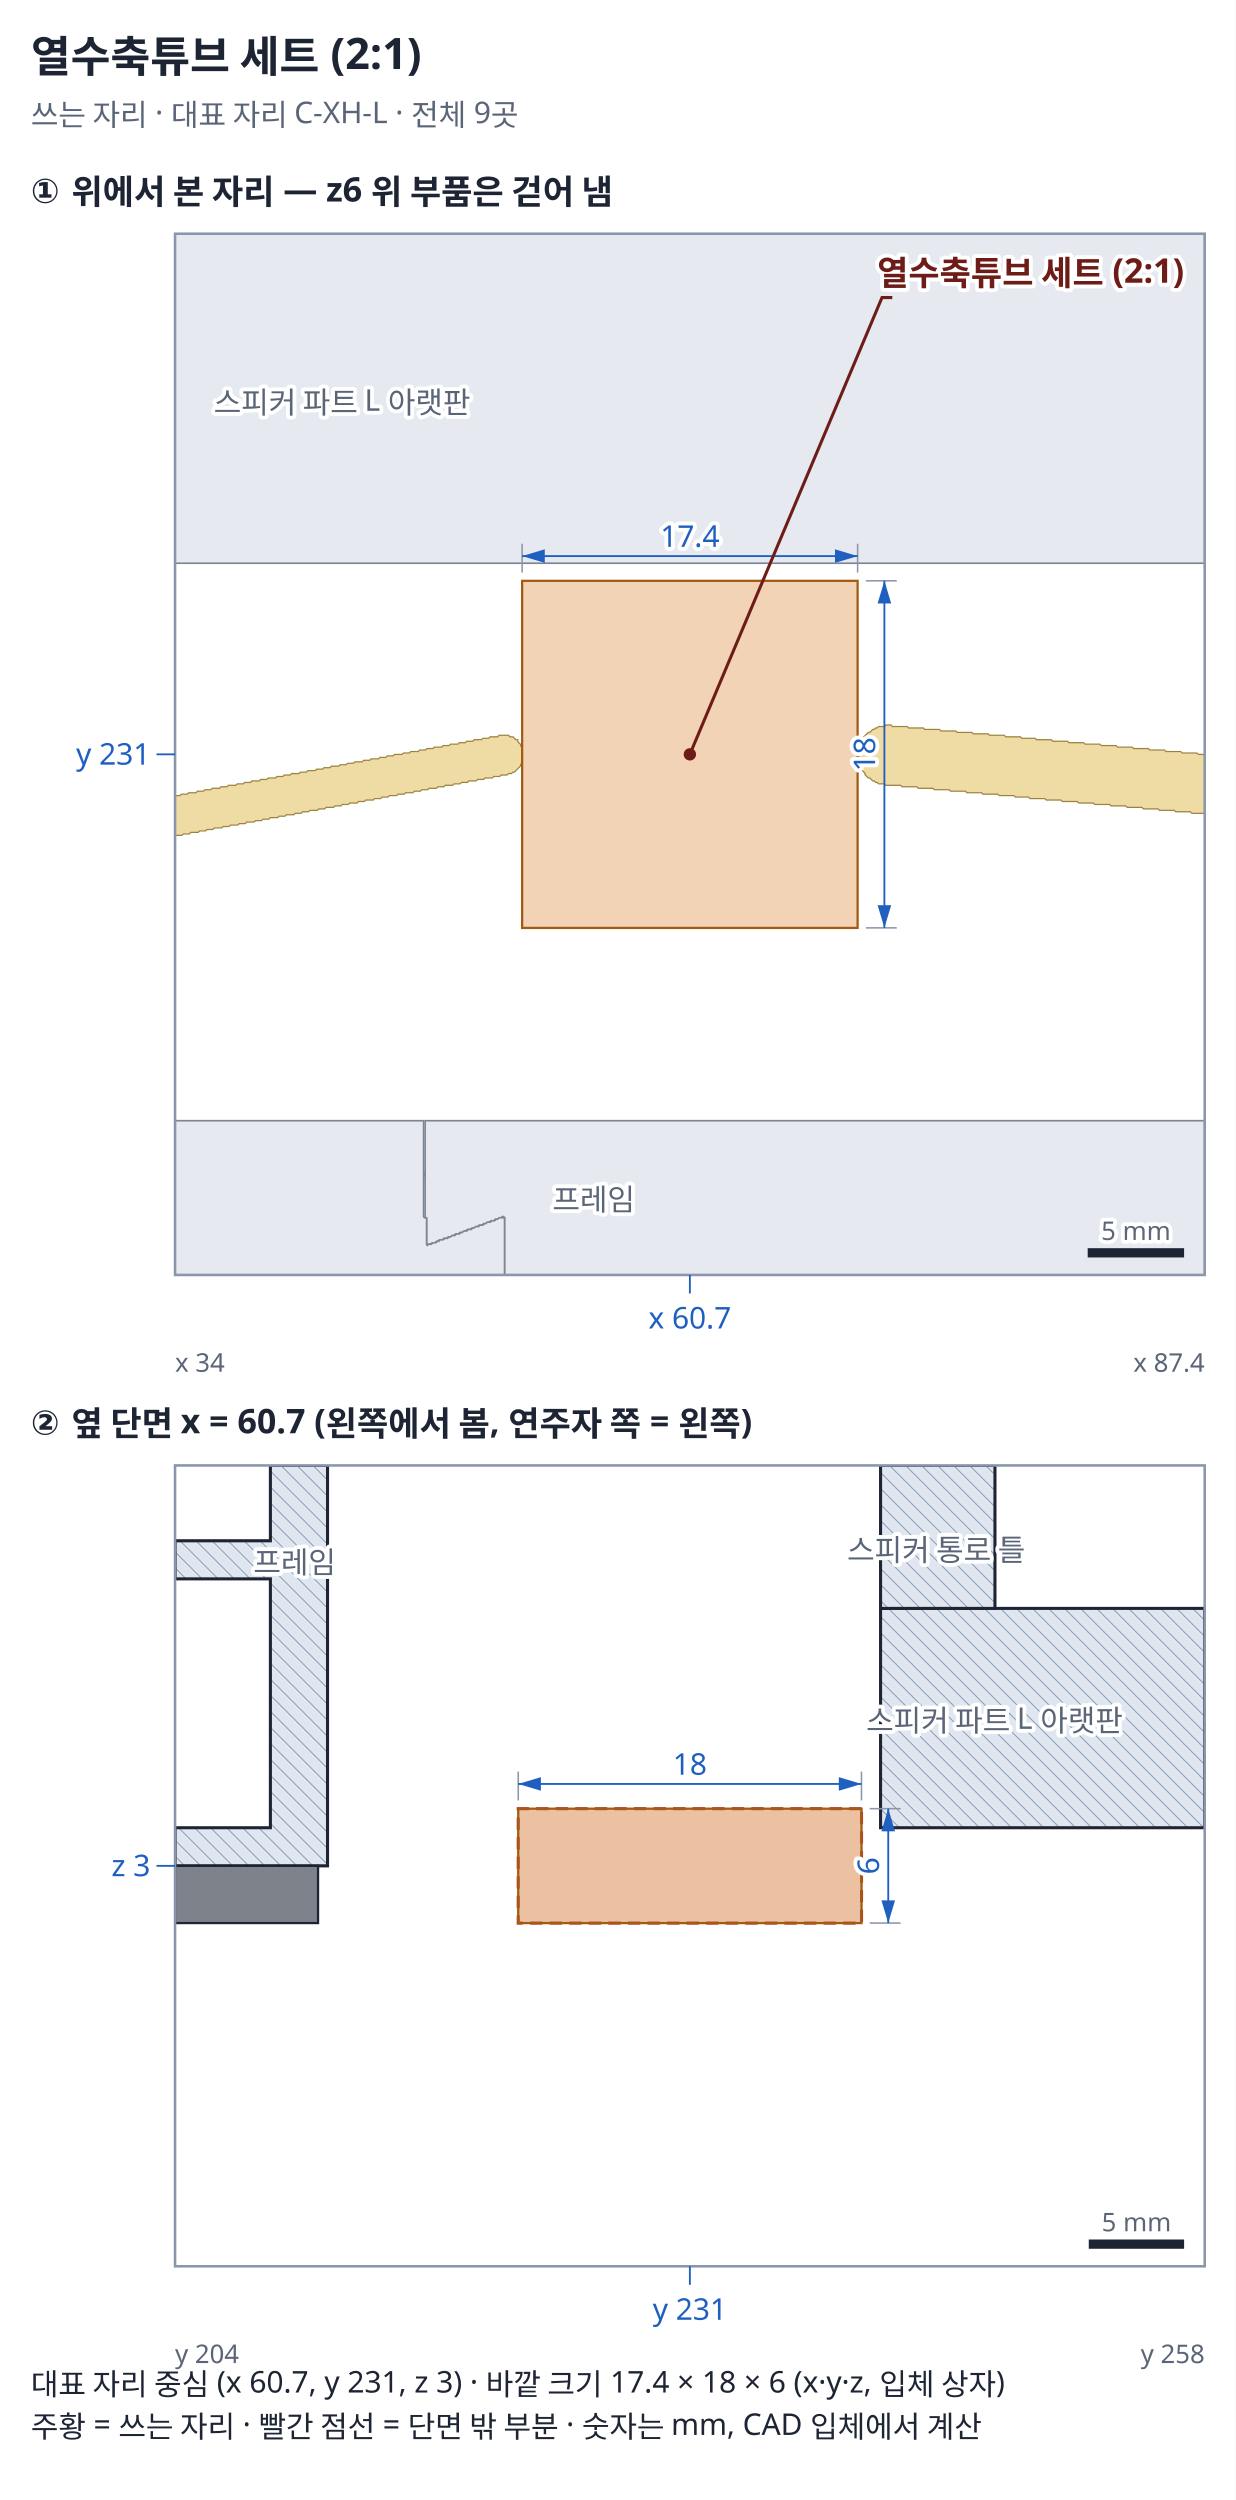
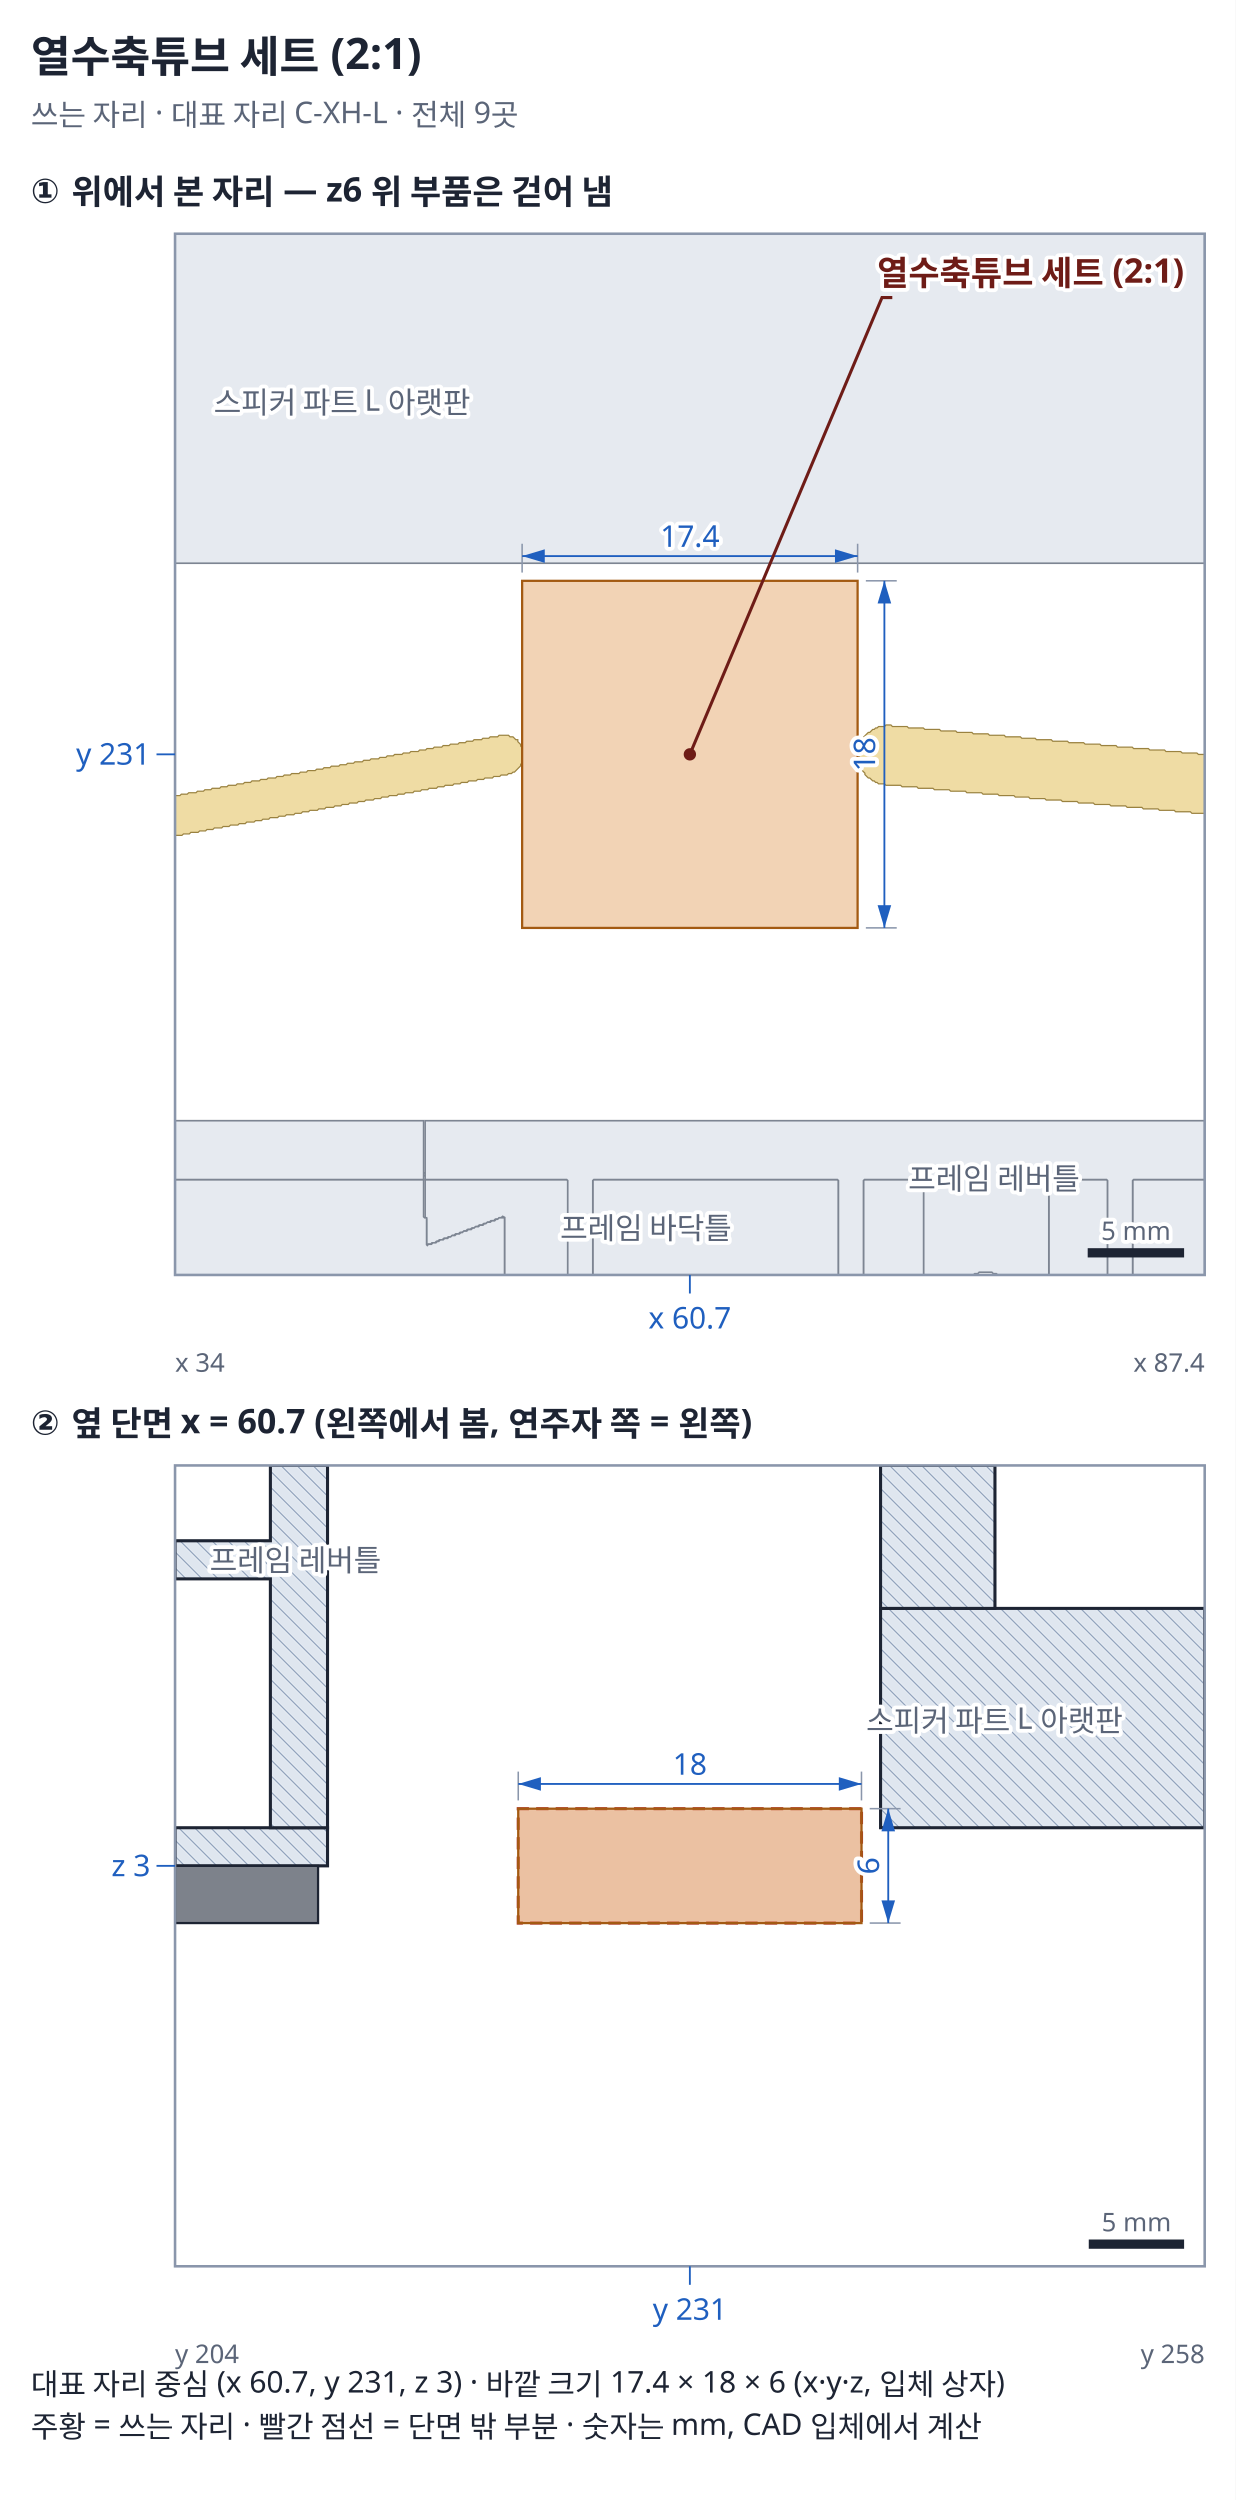
<svg xmlns="http://www.w3.org/2000/svg" viewBox="0 0 120 242.8" width="600" height="1214">
  <defs>
    <style>
.bg{fill:#ffffff}
.frame{fill:none;stroke:#1d2433;stroke-width:.5}
.t{font-family:'Apple SD Gothic Neo','Noto Sans KR','Malgun Gothic','IBM Plex Sans KR',sans-serif;fill:#1d2433}
.h{paint-order:stroke;stroke:#ffffff;stroke-width:.75;stroke-linejoin:round}
.tb{font-weight:700}
.td{fill:#1f5fbf}
.tm{fill:#5b6578}
.tr{fill:#c2410c}
.S-wood{fill:url(#hw);stroke:#1d2433;stroke-width:.4;stroke-linejoin:round}
.S-print{fill:url(#hp);stroke:#1d2433;stroke-width:.4;stroke-linejoin:round}
.S-metal{fill:url(#hm);stroke:#1d2433;stroke-width:.32;stroke-linejoin:round}
.S-rubber{fill:#50555e;stroke:#1d2433;stroke-width:.25}
.S-elec{fill:url(#he);stroke:#1d2433;stroke-width:.3}
.S-screen{fill:#3a4150;stroke:#1d2433;stroke-width:.3}
.S-cable{fill:#e3b23c;stroke:#6b5a1e;stroke-width:.18}
.S-ctx{fill:#eceef1;stroke:#a3aab5;stroke-width:.18}
.P-wood{fill:#f2e6d2;stroke:#39404d;stroke-width:.22;stroke-linejoin:round}
.P-print{fill:#e5ebf3;stroke:#39404d;stroke-width:.22;stroke-linejoin:round}
.P-metal{fill:#c9ced6;stroke:#39404d;stroke-width:.2}
.P-rubber{fill:#7d828b;stroke:#39404d;stroke-width:.18}
.P-elec{fill:#d3ead8;stroke:#39404d;stroke-width:.2}
.P-screen{fill:#596070;stroke:#39404d;stroke-width:.2}
.P-cable{fill:#f0cf7a;fill-opacity:.55;stroke:#8a7430;stroke-width:.14;stroke-opacity:.7}
.P-ctx{fill:#f2f3f5;stroke:#b3b9c3;stroke-width:.18}
.air{fill:#e8f1fb;stroke:none}
.hid{fill:none;stroke:#39404d;stroke-width:.24;stroke-dasharray:1.6 .9}
.hidc{fill:none;stroke:#c2410c;stroke-width:.28;stroke-dasharray:2.2 1.1}
.ph{fill:none;stroke:#5b6578;stroke-width:.3;stroke-dasharray:4 1 1 1}
.cl{fill:none;stroke:#6b7690;stroke-width:.2;stroke-dasharray:6 1.2 1 1.2}
.thin{fill:none;stroke:#39404d;stroke-width:.2}
.vis{fill:none;stroke:#1d2433;stroke-width:.3}
.sound{fill:none;stroke:#c2410c;stroke-width:.4;stroke-dasharray:3 1.2}
.ax{fill:none;stroke:#7a3fb5;stroke-width:.3;stroke-dasharray:5 1.2 1 1.2}
.keep{fill:none;stroke:#b42318;stroke-width:.3;stroke-dasharray:1.2 1}
.dm{fill:none;stroke:#1f5fbf;stroke-width:.18}
.ex{fill:none;stroke:#8a96ab;stroke-width:.15}
.ah{fill:#1f5fbf;stroke:none}
.ld{fill:none;stroke:#3d4555;stroke-width:.18}
.dot{fill:#3d4555}
.bal{fill:#ffffff;stroke:#1d2433;stroke-width:.25}
.secl{fill:none;stroke:#1d2433;stroke-width:.55}
.seca{fill:#1d2433}
.grid{fill:none;stroke:#1d2433;stroke-width:.25}
.grid2{fill:none;stroke:#8a96ab;stroke-width:.15}
.box{fill:#fbfbfc;stroke:#c3c9d3;stroke-width:.2}
.sheetply{fill:#fbf6ee;stroke:#1d2433;stroke-width:.35}
.zone{fill:#f4f6f9;stroke:#8a96ab;stroke-width:.2}
.datum{fill:none;stroke:#15803d;stroke-width:.9;stroke-linecap:round;stroke-opacity:.9}
.spot{fill:none;stroke:#c2410c;stroke-width:.32}
.spoth{fill:none;stroke:#c2410c;stroke-width:.32;stroke-dasharray:.45 .3}

.Zkw{fill:#fbfbf8;stroke:#7d8592;stroke-width:.16}.Zkb{fill:#aab0b9;stroke:#5d6672;stroke-width:.16}.Zpr{fill:#e6eaf0;stroke:#7d8592;stroke-width:.16}
.Zwd{fill:#efe4d0;stroke:#8a7a5e;stroke-width:.16}.Zel{fill:#dbe9df;stroke:#6f8a77;stroke-width:.16}.Zmt{fill:#d2d7de;stroke:#6f7887;stroke-width:.14}
.Zrb{fill:#c4c8ce;stroke:#6f7887;stroke-width:.14}.Zcb{fill:#efdca4;stroke:#9a8240;stroke-width:.12}
.Skw{fill:#f4f4ee;stroke:#1d2433;stroke-width:.3}.Skb{fill:#8e95a0;stroke:#1d2433;stroke-width:.3}.Spr{fill:url(#hp);stroke:#1d2433;stroke-width:.3}
.Swd{fill:url(#hw);stroke:#1d2433;stroke-width:.3}.Sel{fill:url(#he);stroke:#1d2433;stroke-width:.26}.Smt{fill:url(#hm);stroke:#1d2433;stroke-width:.24}
.Srb{fill:#7d828b;stroke:#1d2433;stroke-width:.22}.Scb{fill:#e3b23c;stroke:#6b5a1e;stroke-width:.16}
.HL{fill:#B3342D;fill-opacity:.88;stroke:#6e1c17;stroke-width:.3;stroke-linejoin:round}
.HLs{fill:#B3342D;stroke:#5a1511;stroke-width:.32;stroke-linejoin:round}
.HL2{fill:#B3342D;fill-opacity:.32;stroke:#B3342D;stroke-width:.2}
.HLp{fill:#B3342D;fill-opacity:.14;stroke:#B3342D;stroke-width:.3;stroke-dasharray:1.2 .7}
.HH{fill:#d9822b;fill-opacity:.35;stroke:#a35a12;stroke-width:.22}
.vf{fill:none;stroke:#8a96ab;stroke-width:.25}
.lead{fill:none;stroke:#6e1c17;stroke-width:.3}
.tl{fill:#6e1c17}
.nb{fill:#5b6578}
</style>
    <pattern id="hw" patternUnits="userSpaceOnUse" width="1.6" height="1.6" patternTransform="rotate(45)">
      <rect width="1.6" height="1.6" fill="#ecdcc2" />
      <line x1="0" y1="0" x2="0" y2="1.6" stroke="#a8875a" stroke-width=".22" />
    </pattern>
    <pattern id="hp" patternUnits="userSpaceOnUse" width="1.1" height="1.1" patternTransform="rotate(-45)">
      <rect width="1.1" height="1.1" fill="#dfe6ef" />
      <line x1="0" y1="0" x2="0" y2="1.1" stroke="#7f93b0" stroke-width=".16" />
    </pattern>
    <pattern id="hm" patternUnits="userSpaceOnUse" width=".9" height=".9" patternTransform="rotate(45)">
      <rect width=".9" height=".9" fill="#c3c8d1" />
      <path d="M0 0V.9M0 0H.9" stroke="#5d6778" stroke-width=".12" />
    </pattern>
    <pattern id="he" patternUnits="userSpaceOnUse" width="1.4" height="1.4">
      <rect width="1.4" height="1.4" fill="#cfe6d3" />
      <line x1="0" y1=".7" x2="1.4" y2=".7" stroke="#5f9a6c" stroke-width=".14" />
    </pattern>
    <clipPath id="c0">
      <rect x="17.00" y="22.70" width="100.00" height="101.12" />
    </clipPath>
    <clipPath id="c1">
      <rect x="17.00" y="142.32" width="100.00" height="77.78" />
    </clipPath>
  </defs>
  <rect class="bg" x="0" y="0" width="120" height="242.8" />
  <g class="L-geo">
    <path class="Zrb" fill-rule="evenodd" d="M41.36 113.91 41.07 113.91 41.07 114.20 41.36 114.20Z" clip-path="url(#c0)" />
    <path class="Zcb" fill-rule="evenodd" d="M17.82 80.99 18.39 80.99 18.53 80.84 19.24 80.84 19.39 80.70 19.96 80.70 20.10 80.56 20.67 80.56 20.82 80.41 21.53 80.41 21.67 80.27 22.24 80.27 22.39 80.13 23.10 80.13 23.24 79.99 23.82 79.99 23.96 79.84 24.67 79.84 24.82 79.70 25.39 79.70 25.53 79.56 26.10 79.56 26.24 79.41 26.96 79.41 27.10 79.27 27.67 79.27 27.82 79.13 28.53 79.13 28.67 78.99 29.24 78.99 29.39 78.84 29.96 78.84 30.10 78.70 30.82 78.70 30.96 78.56 31.53 78.56 31.67 78.41 32.39 78.41 32.53 78.27 33.10 78.27 33.24 78.13 33.82 78.13 33.96 77.99 34.67 77.99 34.82 77.84 35.39 77.84 35.53 77.70 36.24 77.70 36.39 77.56 36.96 77.56 37.10 77.41 37.67 77.41 37.82 77.27 38.53 77.27 38.67 77.13 39.24 77.13 39.39 76.99 40.10 76.99 40.24 76.84 40.82 76.84 40.96 76.70 41.53 76.70 41.67 76.56 42.39 76.56 42.53 76.41 43.10 76.41 43.24 76.27 43.96 76.27 44.10 76.13 44.67 76.13 44.82 75.99 45.39 75.99 45.53 75.84 46.24 75.84 46.39 75.70 46.96 75.70 47.10 75.56 47.82 75.56 47.96 75.41 48.53 75.41 48.67 75.27 49.24 75.27 49.39 75.13 49.67 75.13 49.82 74.99 49.96 74.99 50.57 74.37 50.57 74.23 50.71 74.09 50.71 72.60 50.57 72.46 50.57 72.31 50.29 72.03 50.29 71.84 50.10 71.84 49.82 71.56 49.53 71.56 49.39 71.41 48.47 71.41 48.33 71.56 47.61 71.56 47.47 71.70 46.90 71.70 46.76 71.84 46.04 71.84 45.90 71.99 45.33 71.99 45.18 72.13 44.61 72.13 44.47 72.27 43.76 72.27 43.61 72.41 43.04 72.41 42.90 72.56 42.18 72.56 42.04 72.70 41.47 72.70 41.33 72.84 40.76 72.84 40.61 72.99 39.90 72.99 39.76 73.13 39.18 73.13 39.04 73.27 38.33 73.27 38.18 73.41 37.61 73.41 37.47 73.56 36.90 73.56 36.76 73.70 36.04 73.70 35.90 73.84 35.33 73.84 35.18 73.99 34.47 73.99 34.33 74.13 33.76 74.13 33.61 74.27 33.04 74.27 32.90 74.41 32.18 74.41 32.04 74.56 31.47 74.56 31.33 74.70 30.76 74.70 30.61 74.84 29.90 74.84 29.76 74.99 29.18 74.99 29.04 75.13 28.33 75.13 28.18 75.27 27.61 75.27 27.47 75.41 26.90 75.41 26.76 75.56 26.04 75.56 25.90 75.70 25.33 75.70 25.18 75.84 24.47 75.84 24.33 75.99 23.76 75.99 23.61 76.13 23.04 76.13 22.90 76.27 22.18 76.27 22.04 76.41 21.47 76.41 21.33 76.56 20.61 76.56 20.47 76.70 19.90 76.70 19.76 76.84 19.18 76.84 19.04 76.99 18.33 76.99 18.18 77.13 17.61 77.13 17.47 77.27 17.00 77.27 17.00 81.13 17.67 81.13Z" clip-path="url(#c0)" />
    <path class="Zcb" fill-rule="evenodd" d="M117.00 73.27 116.39 73.27 116.24 73.13 114.82 73.13 114.67 72.99 113.24 72.99 113.10 72.84 111.67 72.84 111.53 72.70 110.10 72.70 109.96 72.56 108.53 72.56 108.39 72.41 106.96 72.41 106.82 72.27 105.39 72.27 105.24 72.13 103.82 72.13 103.67 71.99 102.24 71.99 102.10 71.84 100.67 71.84 100.53 71.70 99.24 71.70 99.10 71.56 97.67 71.56 97.53 71.41 96.10 71.41 95.96 71.27 94.53 71.27 94.39 71.13 92.96 71.13 92.82 70.99 91.39 70.99 91.24 70.84 89.82 70.84 89.67 70.70 88.24 70.70 88.10 70.56 86.67 70.56 86.53 70.41 86.04 70.41 85.90 70.56 85.33 70.56 85.18 70.70 85.04 70.70 84.90 70.84 84.76 70.84 84.47 71.13 84.33 71.13 83.86 71.60 83.86 71.74 83.57 72.03 83.57 72.17 83.43 72.31 83.43 74.37 83.71 74.66 83.71 74.80 84.00 75.09 84.00 75.23 84.33 75.56 84.47 75.56 84.76 75.84 84.90 75.84 85.04 75.99 85.18 75.99 85.33 76.13 85.90 76.13 86.04 76.27 87.47 76.27 87.61 76.41 89.04 76.41 89.18 76.56 90.61 76.56 90.76 76.70 92.18 76.70 92.33 76.84 93.76 76.84 93.90 76.99 95.33 76.99 95.47 77.13 96.90 77.13 97.04 77.27 98.47 77.27 98.61 77.41 99.90 77.41 100.04 77.56 101.47 77.56 101.61 77.70 103.04 77.70 103.18 77.84 104.61 77.84 104.76 77.99 106.18 77.99 106.33 78.13 107.76 78.13 107.90 78.27 109.33 78.27 109.47 78.41 110.90 78.41 111.04 78.56 112.47 78.56 112.61 78.70 114.04 78.70 114.18 78.84 115.61 78.84 115.76 78.99 117.00 78.99Z" clip-path="url(#c0)" />
    <path class="Zpr" fill-rule="evenodd" d="M117.00 22.70 17.00 22.70 17.00 54.70 117.00 54.70Z" clip-path="url(#c0)" />
-     <path class="Zpr" fill-rule="evenodd" d="M117.00 108.84 41.29 108.84 41.29 118.23 41.43 118.37 41.43 120.84 41.82 120.84 41.96 120.70 42.24 120.70 42.39 120.56 42.53 120.56 42.67 120.41 42.96 120.41 43.10 120.27 43.39 120.27 43.53 120.13 43.82 120.13 43.96 119.99 44.10 119.99 44.24 119.84 44.53 119.84 44.67 119.70 44.96 119.70 45.10 119.56 45.24 119.56 45.39 119.41 45.67 119.41 45.82 119.27 46.10 119.27 46.24 119.13 46.39 119.13 46.53 118.99 46.82 118.99 46.96 118.84 47.24 118.84 47.39 118.70 47.53 118.70 47.67 118.56 47.96 118.56 48.10 118.41 48.39 118.41 48.53 118.27 48.67 118.27 48.82 118.13 49.00 118.23 49.00 123.84 117.00 123.84Z" clip-path="url(#c0)" />
-     <path class="Zpr" fill-rule="evenodd" d="M49.00 118.27 48.47 118.27 48.33 118.41 48.18 118.41 48.04 118.56 47.76 118.56 47.61 118.70 47.33 118.70 47.18 118.84 47.04 118.84 46.90 118.99 46.61 118.99 46.47 119.13 46.18 119.13 46.04 119.27 45.90 119.27 45.76 119.41 45.47 119.41 45.33 119.56 45.04 119.56 44.90 119.70 44.76 119.70 44.61 119.84 44.33 119.84 44.18 119.99 43.90 119.99 43.76 120.13 43.61 120.13 43.47 120.27 43.18 120.27 43.04 120.41 42.76 120.41 42.61 120.56 42.47 120.56 42.33 120.70 42.04 120.70 41.90 120.84 41.61 120.84 41.50 120.96 41.43 120.88 41.43 118.27 41.24 118.27 41.14 118.17 41.14 108.84 17.00 108.84 17.00 123.84 49.00 123.84Z" clip-path="url(#c0)" />
-     <path class="Spr" fill-rule="evenodd" d="M31.81 142.32 26.26 142.32 26.26 149.64 17.00 149.64 17.00 153.34 26.26 153.34 26.26 177.51 17.00 177.51 17.00 181.21 31.81 181.21Z" clip-path="url(#c1)" />
+     <path class="Zpr" fill-rule="evenodd" d="M55.14 114.56 41.29 114.56 41.29 118.23 41.43 118.37 41.43 120.84 41.82 120.84 41.96 120.70 42.24 120.70 42.39 120.56 42.53 120.56 42.67 120.41 42.96 120.41 43.10 120.27 43.39 120.27 43.53 120.13 43.82 120.13 43.96 119.99 44.10 119.99 44.24 119.84 44.53 119.84 44.67 119.70 44.96 119.70 45.10 119.56 45.24 119.56 45.39 119.41 45.67 119.41 45.82 119.27 46.10 119.27 46.24 119.13 46.39 119.13 46.53 118.99 46.82 118.99 46.96 118.84 47.24 118.84 47.39 118.70 47.53 118.70 47.67 118.56 47.96 118.56 48.10 118.41 48.39 118.41 48.53 118.27 48.67 118.27 48.82 118.13 49.00 118.23 49.00 123.84 55.14 123.84ZM81.43 114.56 57.57 114.56 57.57 123.84 81.43 123.84ZM89.71 114.56 83.86 114.56 83.86 123.84 89.71 123.84ZM107.57 114.56 101.86 114.56 101.86 123.84 107.57 123.84ZM117.00 114.56 110.00 114.56 110.00 123.84 117.00 123.84Z" clip-path="url(#c0)" />
+     <path class="Zpr" fill-rule="evenodd" d="M57.57 114.66 57.67 114.56 81.33 114.56 81.43 114.66 81.43 123.84 83.86 123.84 83.86 114.66 83.96 114.56 89.61 114.56 89.71 114.66 89.71 123.84 94.53 123.84 94.67 123.70 94.96 123.70 95.10 123.56 96.33 123.56 96.47 123.70 96.76 123.70 96.90 123.84 101.86 123.84 101.86 114.66 101.96 114.56 107.47 114.56 107.57 114.66 107.57 123.84 110.00 123.84 110.00 114.66 110.10 114.56 117.00 114.56 117.00 108.84 41.29 108.84 41.29 114.56 55.04 114.56 55.14 114.66 55.14 123.84 57.57 123.84Z" clip-path="url(#c0)" />
+     <path class="Zpr" fill-rule="evenodd" d="M49.00 118.27 48.47 118.27 48.33 118.41 48.18 118.41 48.04 118.56 47.76 118.56 47.61 118.70 47.33 118.70 47.18 118.84 47.04 118.84 46.90 118.99 46.61 118.99 46.47 119.13 46.18 119.13 46.04 119.27 45.90 119.27 45.76 119.41 45.47 119.41 45.33 119.56 45.04 119.56 44.90 119.70 44.76 119.70 44.61 119.84 44.33 119.84 44.18 119.99 43.90 119.99 43.76 120.13 43.61 120.13 43.47 120.27 43.18 120.27 43.04 120.41 42.76 120.41 42.61 120.56 42.47 120.56 42.33 120.70 42.04 120.70 41.90 120.84 41.61 120.84 41.50 120.96 41.43 120.88 41.43 118.27 41.24 118.27 41.14 118.17 41.14 114.56 17.00 114.56 17.00 123.84 49.00 123.84Z" clip-path="url(#c0)" />
+     <path class="Zpr" fill-rule="evenodd" d="M41.14 108.84 17.00 108.84 17.00 114.56 41.14 114.56Z" clip-path="url(#c0)" />
+     <path class="Spr" fill-rule="evenodd" d="M31.81 177.51 17.00 177.51 17.00 181.21 31.81 181.21Z" clip-path="url(#c1)" />
+     <path class="Spr" fill-rule="evenodd" d="M31.81 142.32 26.26 142.32 26.26 149.64 17.00 149.64 17.00 153.34 26.26 153.34 26.26 177.51 31.81 177.51Z" clip-path="url(#c1)" />
    <path class="Spr" fill-rule="evenodd" d="M117.00 156.21 85.52 156.21 85.52 177.51 117.00 177.51Z" clip-path="url(#c1)" />
    <path class="Spr" fill-rule="evenodd" d="M96.63 142.32 85.52 142.32 85.52 156.21 96.63 156.21Z" clip-path="url(#c1)" />
    <path class="Srb" fill-rule="evenodd" d="M30.89 181.21 17.00 181.21 17.00 186.77 30.89 186.77Z" clip-path="url(#c1)" />
  </g>
  <g class="L-over">
    <path class="HH" fill-rule="evenodd" d="M83.29 56.41 50.71 56.41 50.71 90.12 83.29 90.12Z" clip-path="url(#c0)" />
    <rect class="vf" x="17.000" y="22.700" width="100.000" height="101.124" />
    <rect class="seca" x="105.637" y="121.224" width="9.363" height="0.900" />
    <path class="HLp" fill-rule="evenodd" d="M83.67 175.66 50.33 175.66 50.33 186.77 83.67 186.77Z" clip-path="url(#c1)" />
    <path class="HH" fill-rule="evenodd" d="M83.67 175.66 50.33 175.66 50.33 186.77 83.67 186.77Z" clip-path="url(#c1)" />
    <rect class="vf" x="17.000" y="142.324" width="100.000" height="77.778" />
    <rect class="seca" x="105.741" y="217.501" width="9.259" height="0.900" />
  </g>
  <g class="L-dim">
    <path class="dm" d="M67.000 123.824 L67.000 125.624" />
    <path class="dm" d="M15.200 73.262 L17.000 73.262" />
    <path class="ex" d="M50.708 55.608 L50.708 52.808" />
    <path class="ex" d="M83.292 55.608 L83.292 52.808" />
    <path class="dm" d="M50.708 54.008 L83.292 54.008" />
    <path class="ah" d="M50.708 54.008 L52.908 53.348 L52.908 54.668 Z" />
    <path class="ah" d="M83.292 54.008 L81.092 54.668 L81.092 53.348 Z" />
    <path class="ex" d="M84.092 56.408 L87.092 56.408" />
    <path class="ex" d="M84.092 90.116 L87.092 90.116" />
    <path class="dm" d="M85.892 56.408 L85.892 90.116" />
    <path class="ah" d="M85.892 56.408 L86.552 58.608 L85.232 58.608 Z" />
    <path class="ah" d="M85.892 90.116 L85.232 87.916 L86.552 87.916 Z" />
    <path class="dm" d="M67.000 220.101 L67.000 221.901" />
    <path class="dm" d="M15.200 181.212 L17.000 181.212" />
    <path class="ex" d="M50.333 174.857 L50.333 172.057" />
    <path class="ex" d="M83.667 174.857 L83.667 172.057" />
    <path class="dm" d="M50.333 173.257 L83.667 173.257" />
    <path class="ah" d="M50.333 173.257 L52.533 172.597 L52.533 173.917 Z" />
    <path class="ah" d="M83.667 173.257 L81.467 173.917 L81.467 172.597 Z" />
    <path class="ex" d="M84.467 175.657 L87.467 175.657" />
    <path class="ex" d="M84.467 186.768 L87.467 186.768" />
    <path class="dm" d="M86.267 175.657 L86.267 186.768" />
    <path class="ah" d="M86.267 175.657 L86.927 177.857 L85.607 177.857 Z" />
    <path class="ah" d="M86.267 186.768 L85.607 184.568 L86.927 184.568 Z" />
  </g>
  <g class="L-lead">
    <path class="lead" d="M67.00 73.26 L85.66 28.90 L86.66 28.90" />
    <circle class="tl" cx="67.000" cy="73.262" r="0.600" />
  </g>
  <g class="L-text">
    <text class="t tb" x="3.000" y="7.000" font-size="4.20" text-anchor="start">열수축튜브 세트 (2:1)</text>
    <text class="t tm" x="3.000" y="12.200" font-size="2.90" text-anchor="start">쓰는 자리 · 대표 자리 C-XH-L · 전체 9곳</text>
    <text class="t tb" x="3.000" y="19.700" font-size="3.30" text-anchor="start">① 위에서 본 자리 — z6 위 부품은 걷어 냄</text>
    <text class="t h td" x="67.000" y="129.024" font-size="2.90" text-anchor="middle">x 60.7</text>
    <text class="t h td" x="14.600" y="74.262" font-size="2.90" text-anchor="end">y 231</text>
    <text class="t tm" x="17.000" y="133.224" font-size="2.50" text-anchor="start">x 34</text>
    <text class="t tm" x="117.000" y="133.224" font-size="2.50" text-anchor="end">x 87.4</text>
    <text class="t h td" x="67.000" y="53.108" font-size="2.90" text-anchor="middle">17.4</text>
    <text class="t h td" x="84.992" y="73.262" font-size="2.90" text-anchor="middle" transform="rotate(-90 84.992 73.262)">18</text>
    <text class="t h tb tl" x="115.000" y="27.700" font-size="3.30" text-anchor="end">열수축튜브 세트 (2:1)</text>
    <text class="t h tm" x="110.318" y="120.424" font-size="2.50" text-anchor="middle">5 mm</text>
    <text class="t h nb" x="33.216" y="40.132" font-size="2.90" text-anchor="middle">스피커 파트 L 아랫판</text>
-     <text class="t h nb" x="57.656" y="117.546" font-size="2.90" text-anchor="middle">프레임</text>
+     <text class="t h nb" x="96.537" y="115.519" font-size="2.90" text-anchor="middle">프레임 레버틀</text>
+     <text class="t h nb" x="62.730" y="120.325" font-size="2.90" text-anchor="middle">프레임 바닥틀</text>
    <text class="t tb" x="3.000" y="139.324" font-size="3.30" text-anchor="start">② 옆 단면 x = 60.7 (왼쪽에서 봄, 연주자 쪽 = 왼쪽)</text>
    <text class="t h td" x="67.000" y="225.301" font-size="2.90" text-anchor="middle">y 231</text>
    <text class="t h td" x="14.600" y="182.212" font-size="2.90" text-anchor="end">z 3</text>
    <text class="t tm" x="17.000" y="229.501" font-size="2.50" text-anchor="start">y 204</text>
    <text class="t tm" x="117.000" y="229.501" font-size="2.50" text-anchor="end">y 258</text>
    <text class="t h td" x="67.000" y="172.357" font-size="2.90" text-anchor="middle">18</text>
    <text class="t h td" x="85.367" y="181.212" font-size="2.90" text-anchor="middle" transform="rotate(-90 85.367 181.212)">6</text>
    <text class="t h tm" x="110.370" y="216.701" font-size="2.50" text-anchor="middle">5 mm</text>
-     <text class="t h nb" x="28.612" y="152.783" font-size="2.90" text-anchor="middle">프레임</text>
    <text class="t h nb" x="96.580" y="168.148" font-size="2.90" text-anchor="middle">스피커 파트 L 아랫판</text>
-     <text class="t h nb" x="90.924" y="151.582" font-size="2.90" text-anchor="middle">스피커 통로 틀</text>
+     <text class="t h nb" x="28.696" y="152.583" font-size="2.90" text-anchor="middle">프레임 레버틀</text>
    <text class="t" x="3.000" y="232.601" font-size="2.90" text-anchor="start">대표 자리 중심 (x 60.7, y 231, z 3) · 바깥 크기 17.4 × 18 × 6 (x·y·z, 입체 상자)</text>
    <text class="t" x="3.000" y="236.719" font-size="2.90" text-anchor="start">주황 = 쓰는 자리 · 빨간 점선 = 단면 밖 부분 · 숫자는 mm, CAD 입체에서 계산</text>
  </g>
</svg>
